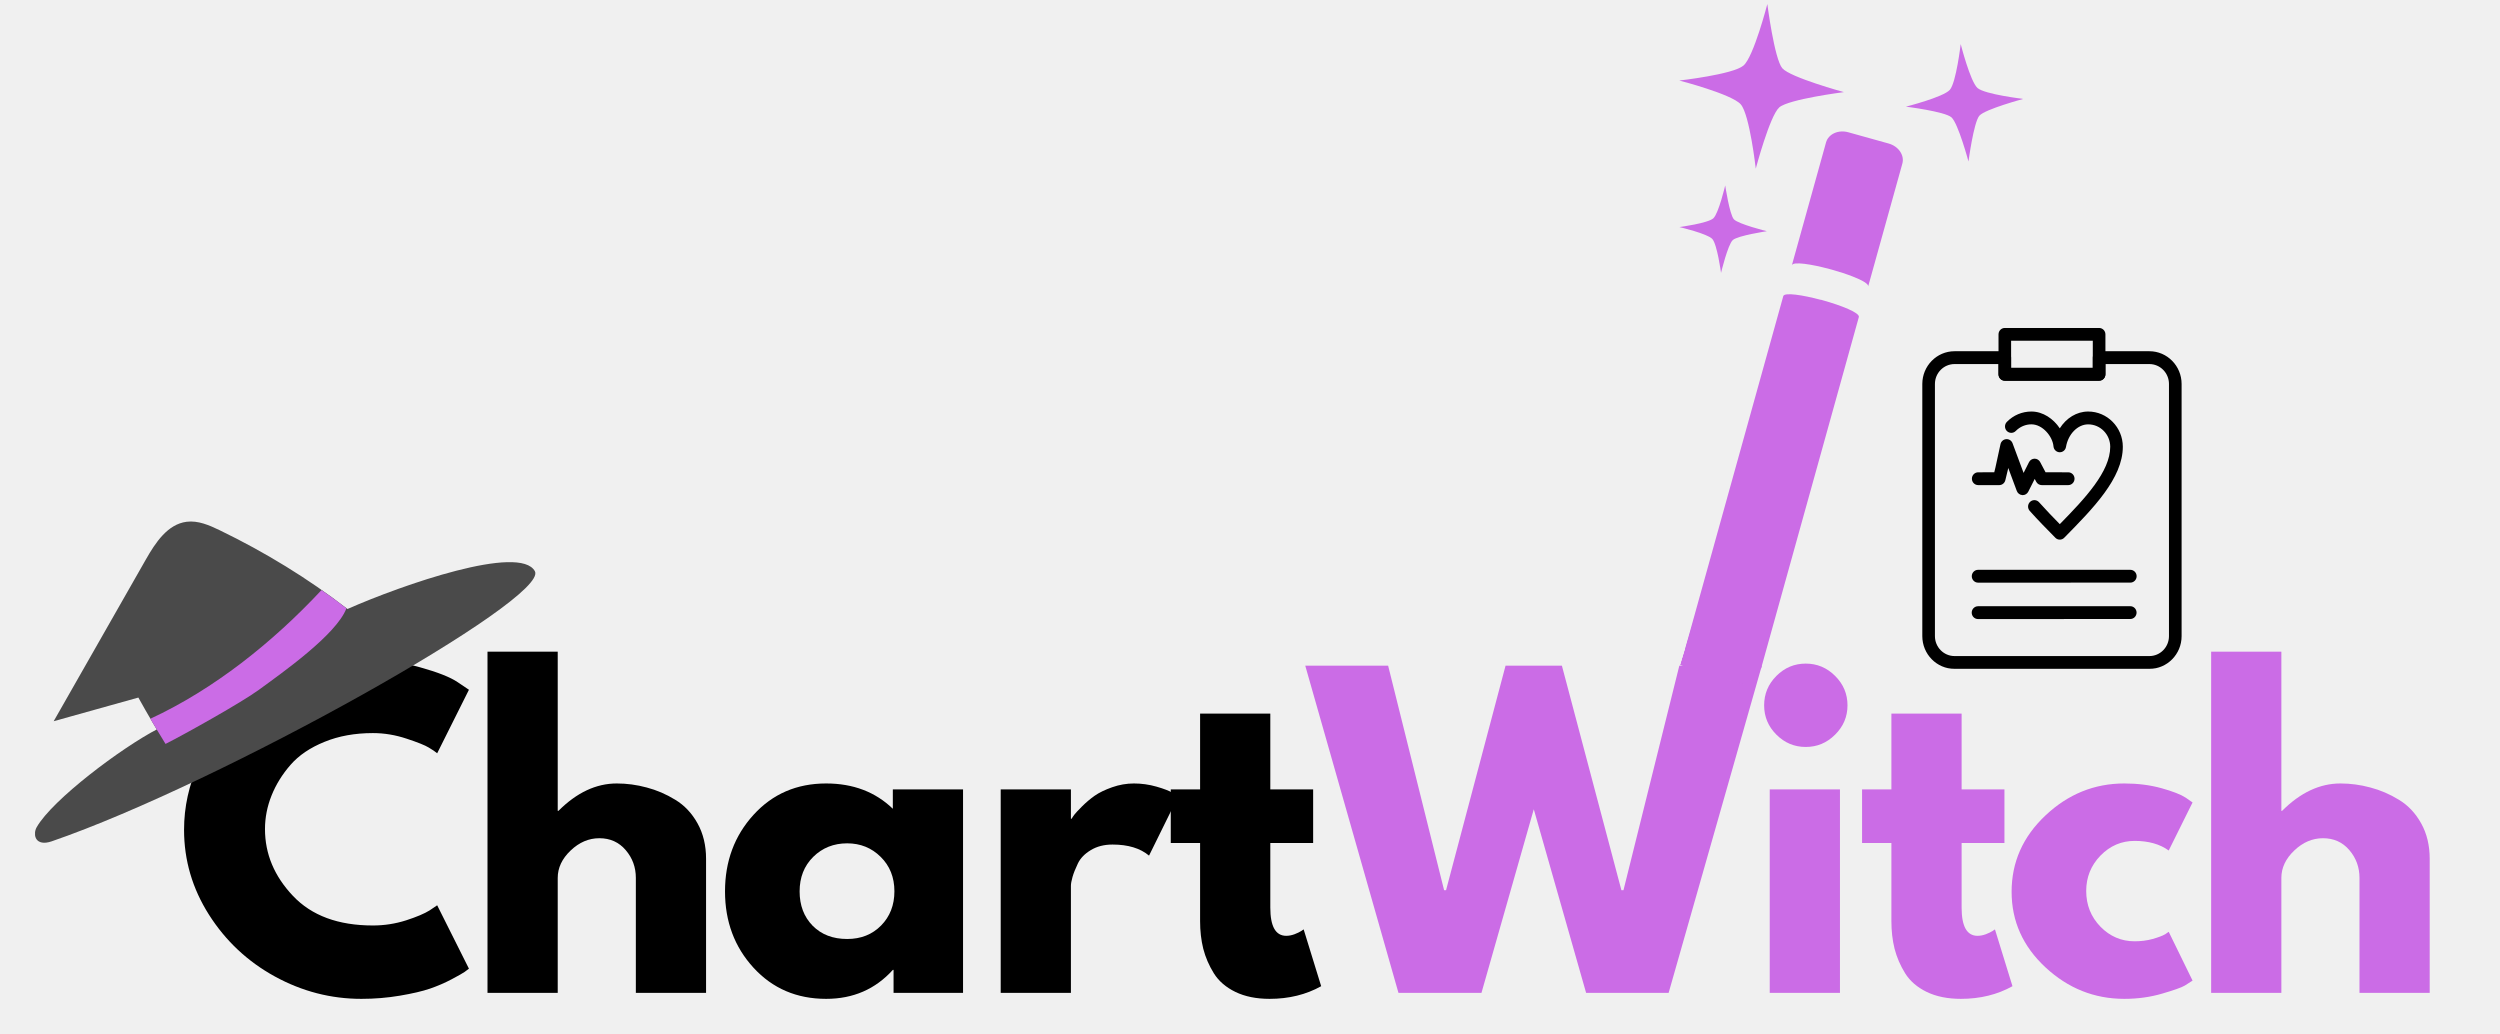
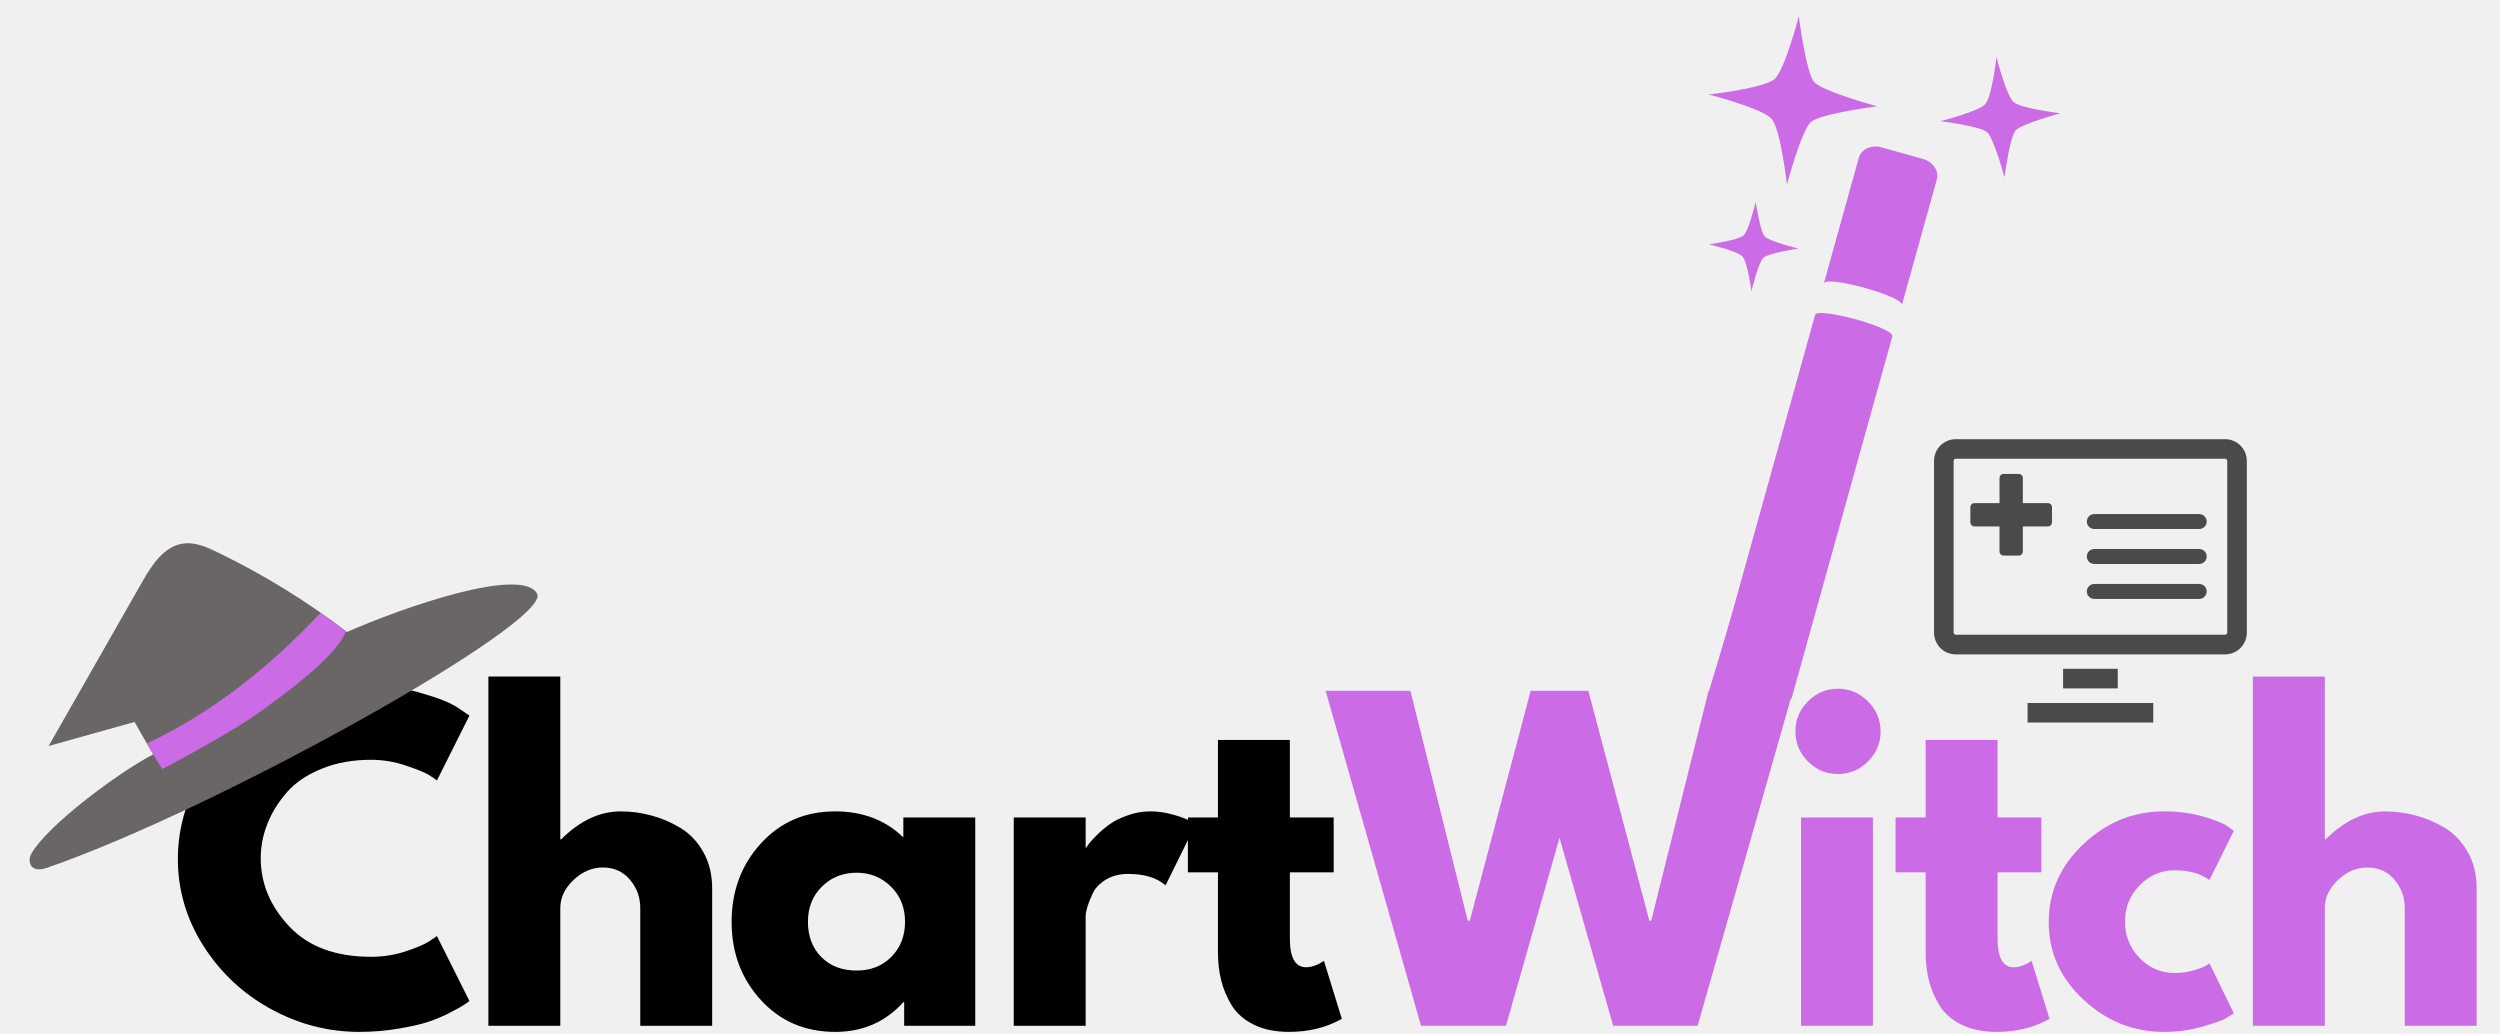
- <svg xmlns="http://www.w3.org/2000/svg" width="428" height="177" viewBox="0 0 428 177" fill="none">
-   <mask id="mask0_1_143" style="mask-type:luminance" maskUnits="userSpaceOnUse" x="306" y="21" width="21" height="29">
-     <path d="M306.656 21.333H326.656V49.333H306.656V21.333Z" fill="white" />
-   </mask>
-   <g mask="url(#mask0_1_143)">
-     <mask id="mask1_1_143" style="mask-type:luminance" maskUnits="userSpaceOnUse" x="244" y="-15" width="134" height="135">
-       <path d="M244.635 33.281L328.745 -14.213L377.286 71.74L293.177 119.24L244.635 33.281Z" fill="white" />
-     </mask>
-     <g mask="url(#mask1_1_143)">
-       <mask id="mask2_1_143" style="mask-type:luminance" maskUnits="userSpaceOnUse" x="244" y="-15" width="134" height="135">
-         <path d="M328.786 -14.239L244.682 33.255L293.219 119.214L377.328 71.719L328.786 -14.239Z" fill="white" />
-       </mask>
-       <g mask="url(#mask2_1_143)">
-         <path d="M313.599 46.161C313.5 46.136 313.401 46.109 313.302 46.083C310.13 45.224 306.964 44.724 306.766 45.417L312.62 24.375C313.021 22.948 314.719 22.172 316.417 22.641L323.328 24.568C325.026 25.037 326.083 26.583 325.682 28.011L319.828 49.047C319.943 48.615 318.823 47.979 317.203 47.344C316.151 46.932 314.885 46.521 313.599 46.161Z" fill="#CB6CE6" />
-       </g>
-     </g>
-   </g>
-   <mask id="mask3_1_143" style="mask-type:luminance" maskUnits="userSpaceOnUse" x="287" y="49" width="32" height="67">
-     <path d="M287.99 49.333H318.656V116H287.99V49.333Z" fill="white" />
-   </mask>
-   <g mask="url(#mask3_1_143)">
-     <mask id="mask4_1_143" style="mask-type:luminance" maskUnits="userSpaceOnUse" x="244" y="-15" width="134" height="135">
-       <path d="M244.635 33.281L328.745 -14.213L377.287 71.74L293.177 119.24L244.635 33.281Z" fill="white" />
-     </mask>
-     <g mask="url(#mask4_1_143)">
-       <mask id="mask5_1_143" style="mask-type:luminance" maskUnits="userSpaceOnUse" x="244" y="-15" width="134" height="135">
-         <path d="M328.787 -14.239L244.682 33.255L293.219 119.214L377.328 71.719L328.787 -14.239Z" fill="white" />
-       </mask>
-       <g mask="url(#mask5_1_143)">
-         <path d="M305.297 50.698C305.49 50.016 308.578 50.495 311.703 51.328L311.708 51.307L312.005 51.391C315.261 52.297 318.422 53.557 318.235 54.276L301.354 114.958C299.188 114.609 297.057 114.115 294.958 113.474L294.953 113.495C294.953 113.495 290.568 111.969 288.521 111L305.297 50.698Z" fill="#CB6CE6" />
-       </g>
-     </g>
-   </g>
-   <mask id="mask6_1_143" style="mask-type:luminance" maskUnits="userSpaceOnUse" x="325" y="6" width="22" height="22">
-     <path d="M325.323 6.667H346.656V28H325.323V6.667Z" fill="white" />
-   </mask>
-   <g mask="url(#mask6_1_143)">
-     <mask id="mask7_1_143" style="mask-type:luminance" maskUnits="userSpaceOnUse" x="244" y="-15" width="134" height="135">
-       <path d="M244.635 33.281L328.745 -14.214L377.286 71.74L293.177 119.24L244.635 33.281Z" fill="white" />
-     </mask>
-     <g mask="url(#mask7_1_143)">
-       <mask id="mask8_1_143" style="mask-type:luminance" maskUnits="userSpaceOnUse" x="244" y="-15" width="134" height="135">
-         <path d="M328.786 -14.24L244.682 33.255L293.219 119.214L377.328 71.719L328.786 -14.24Z" fill="white" />
-       </mask>
-       <g mask="url(#mask8_1_143)">
-         <path d="M326.286 18.26C326.286 18.26 332.719 16.625 333.812 15.38C334.901 14.13 335.672 7.542 335.672 7.542C335.672 7.542 337.307 13.974 338.552 15.068C339.802 16.161 346.396 16.932 346.396 16.932C346.396 16.932 339.844 18.693 338.87 19.807C337.891 20.927 337.005 27.651 337.005 27.651C337.005 27.651 335.24 21.099 334.088 20.088C332.932 19.083 326.286 18.26 326.286 18.26Z" fill="#CB6CE6" />
-       </g>
-     </g>
-   </g>
-   <mask id="mask9_1_143" style="mask-type:luminance" maskUnits="userSpaceOnUse" x="286" y="0" width="30" height="30">
-     <path d="M286.656 0H315.99V29.333H286.656V0Z" fill="white" />
-   </mask>
-   <g mask="url(#mask9_1_143)">
-     <mask id="mask10_1_143" style="mask-type:luminance" maskUnits="userSpaceOnUse" x="244" y="-15" width="134" height="135">
-       <path d="M244.635 33.281L328.745 -14.213L377.286 71.74L293.177 119.24L244.635 33.281Z" fill="white" />
-     </mask>
-     <g mask="url(#mask10_1_143)">
-       <mask id="mask11_1_143" style="mask-type:luminance" maskUnits="userSpaceOnUse" x="244" y="-15" width="134" height="135">
-         <path d="M328.786 -14.239L244.682 33.255L293.219 119.214L377.328 71.719L328.786 -14.239Z" fill="white" />
-       </mask>
-       <g mask="url(#mask11_1_143)">
-         <path d="M304.615 18.38C302.995 19.792 300.588 28.875 300.588 28.875C300.588 28.875 299.547 19.625 298.021 17.87C296.495 16.11 287.49 13.787 287.49 13.787C287.49 13.787 296.734 12.745 298.49 11.219C300.245 9.693 302.568 0.688 302.568 0.688C302.568 0.688 303.776 10.12 305.135 11.688C306.5 13.261 315.672 15.771 315.672 15.771C315.672 15.771 306.24 16.974 304.615 18.38Z" fill="#CB6CE6" />
-       </g>
-     </g>
-   </g>
-   <mask id="mask12_1_143" style="mask-type:luminance" maskUnits="userSpaceOnUse" x="286" y="30" width="17" height="18">
-     <path d="M286.656 30.667H302.656V48H286.656V30.667Z" fill="white" />
-   </mask>
-   <g mask="url(#mask12_1_143)">
-     <mask id="mask13_1_143" style="mask-type:luminance" maskUnits="userSpaceOnUse" x="244" y="-15" width="134" height="135">
-       <path d="M244.635 33.281L328.745 -14.214L377.286 71.74L293.177 119.24L244.635 33.281Z" fill="white" />
-     </mask>
-     <g mask="url(#mask13_1_143)">
-       <mask id="mask14_1_143" style="mask-type:luminance" maskUnits="userSpaceOnUse" x="244" y="-15" width="134" height="135">
-         <path d="M328.786 -14.24L244.682 33.255L293.219 119.214L377.328 71.719L328.786 -14.24Z" fill="white" />
-       </mask>
-       <g mask="url(#mask14_1_143)">
-         <path d="M302.484 39.583C302.484 39.583 297.495 40.333 296.651 41.104C295.807 41.87 294.641 46.714 294.641 46.714C294.641 46.714 293.979 41.823 293.146 40.911C292.318 40 287.516 38.875 287.516 38.875C287.516 38.875 292.401 38.214 293.318 37.38C294.229 36.552 295.354 31.745 295.354 31.745C295.354 31.745 296.104 36.734 296.844 37.547C297.589 38.364 302.484 39.583 302.484 39.583Z" fill="#CB6CE6" />
-       </g>
-     </g>
-   </g>
-   <path d="M346.286 84.766C346.266 84.766 346.245 84.766 346.224 84.76C345.797 84.734 345.427 84.458 345.276 84.052L343.812 80.115L343.729 80.51C343.724 80.521 343.724 80.526 343.719 80.537L343.312 82.219C343.193 82.708 342.76 83.052 342.266 83.052H338.672C338.073 83.052 337.589 82.562 337.589 81.958C337.589 81.349 338.073 80.859 338.667 80.859L341.417 80.854L341.62 80.026L342.484 76.042C342.589 75.568 342.984 75.219 343.464 75.182C343.943 75.146 344.38 75.432 344.552 75.891L346.437 80.964L347.365 79.125C347.547 78.76 347.911 78.531 348.312 78.526C348.318 78.526 348.323 78.526 348.323 78.526C348.724 78.526 349.089 78.75 349.276 79.109L350.198 80.854L354.078 80.859C354.677 80.859 355.161 81.349 355.161 81.958C355.156 82.562 354.677 83.052 354.078 83.052H349.547C349.151 83.052 348.781 82.828 348.594 82.469L348.344 81.99L347.245 84.167C347.062 84.537 346.687 84.766 346.286 84.766Z" fill="black" />
-   <path d="M352.635 92.385C352.359 92.385 352.083 92.281 351.875 92.062C350.479 90.646 348.896 89.042 347.484 87.458C347.083 87.005 347.12 86.312 347.563 85.906C348 85.5 348.682 85.531 349.089 85.984C350.214 87.25 351.464 88.542 352.635 89.734C357.005 85.287 361.271 80.724 361.271 76.484C361.271 74.37 359.578 72.651 357.495 72.651C355.703 72.651 354.073 74.312 353.698 76.516C353.609 77.062 353.135 77.448 352.589 77.427C352.047 77.401 351.604 76.974 351.557 76.427C351.411 74.713 349.693 72.646 347.781 72.646C346.771 72.646 345.818 73.052 345.099 73.781C344.677 74.213 343.995 74.213 343.573 73.787C343.151 73.359 343.151 72.662 343.568 72.234C344.693 71.083 346.188 70.453 347.781 70.453C349.776 70.453 351.552 71.708 352.635 73.328C353.75 71.568 355.531 70.453 357.495 70.453C360.766 70.453 363.427 73.162 363.427 76.484C363.427 81.88 358.328 87.057 353.396 92.062C353.188 92.281 352.911 92.385 352.635 92.385Z" fill="black" />
-   <mask id="mask15_1_143" style="mask-type:luminance" maskUnits="userSpaceOnUse" x="341" y="56" width="21" height="10">
-     <path d="M341.323 56.141H361.323V65.333H341.323V56.141Z" fill="white" />
-   </mask>
-   <g mask="url(#mask15_1_143)">
-     <path d="M359.365 65.177H343.224C342.625 65.177 342.146 64.688 342.146 64.078V57.245C342.146 56.636 342.625 56.146 343.224 56.146H359.365C359.963 56.146 360.448 56.636 360.448 57.245V64.078C360.448 64.688 359.963 65.177 359.365 65.177ZM344.302 62.984H358.286V58.339H344.302V62.984Z" fill="black" />
-   </g>
-   <mask id="mask16_1_143" style="mask-type:luminance" maskUnits="userSpaceOnUse" x="329" y="60" width="45" height="55">
-     <path d="M329.005 60H373.583V114.521H329.005V60Z" fill="white" />
-   </mask>
-   <g mask="url(#mask16_1_143)">
-     <path d="M367.979 114.51H334.615C331.573 114.51 329.099 112 329.099 108.906V65.734C329.099 62.646 331.573 60.13 334.615 60.13H343.224C343.818 60.13 344.302 60.62 344.302 61.229V62.984H358.286V61.229C358.286 60.625 358.771 60.13 359.365 60.13H367.979C371.021 60.13 373.49 62.646 373.49 65.734V108.906C373.49 112 371.021 114.51 367.979 114.51ZM334.615 62.328C332.766 62.328 331.26 63.854 331.26 65.734V108.906C331.26 110.787 332.766 112.318 334.615 112.318H367.979C369.828 112.318 371.328 110.787 371.328 108.906V65.734C371.328 63.854 369.828 62.328 367.979 62.328H360.448V64.078C360.448 64.688 359.964 65.177 359.365 65.177H343.224C342.625 65.177 342.146 64.688 342.146 64.078V62.328H334.615Z" fill="black" />
-   </g>
-   <path d="M338.646 99.75C338.052 99.75 337.568 99.255 337.568 98.651C337.568 98.047 338.052 97.552 338.646 97.552H364.708C365.307 97.552 365.792 98.042 365.792 98.646C365.792 99.255 365.307 99.745 364.708 99.745L338.646 99.75Z" fill="black" />
-   <path d="M338.641 105.984C338.042 105.984 337.557 105.495 337.557 104.885C337.557 104.281 338.042 103.792 338.641 103.786L364.703 103.781C365.297 103.781 365.781 104.271 365.781 104.88C365.781 105.484 365.297 105.974 364.703 105.974L338.641 105.984Z" fill="black" />
-   <path d="M63.844 158.442C65.787 158.442 67.678 158.15 69.511 157.567C71.344 156.973 72.688 156.4 73.553 155.858L74.844 154.983L80.282 165.837C80.1 165.978 79.85 166.165 79.532 166.4C79.209 166.624 78.475 167.04 77.323 167.65C76.167 168.264 74.933 168.796 73.615 169.254C72.308 169.702 70.584 170.098 68.448 170.462C66.323 170.822 64.126 171.004 61.865 171.004C56.657 171.004 51.719 169.728 47.053 167.171C42.396 164.619 38.641 161.098 35.782 156.608C32.933 152.124 31.511 147.275 31.511 142.067C31.511 138.139 32.344 134.358 34.011 130.733C35.688 127.108 37.917 124.004 40.699 121.421C43.49 118.837 46.74 116.785 50.449 115.254C54.167 113.712 57.974 112.942 61.865 112.942C65.49 112.942 68.829 113.374 71.886 114.233C74.938 115.082 77.1 115.936 78.365 116.796L80.282 118.087L74.844 128.962C74.521 128.686 74.042 128.358 73.407 127.983C72.782 127.598 71.516 127.087 69.615 126.462C67.709 125.827 65.787 125.504 63.844 125.504C60.761 125.504 57.995 126.004 55.553 127.004C53.105 127.994 51.167 129.306 49.74 130.942C48.324 132.567 47.24 134.317 46.49 136.192C45.74 138.067 45.365 139.983 45.365 141.942C45.365 146.192 46.959 150.004 50.157 153.379C53.349 156.754 57.912 158.442 63.844 158.442Z" fill="black" />
-   <path d="M83.461 169.983V111.567H95.482V138.817H95.607C98.732 135.692 102.055 134.129 105.586 134.129C107.305 134.129 109.013 134.358 110.711 134.817C112.419 135.264 114.049 135.962 115.607 136.921C117.174 137.869 118.445 139.212 119.419 140.962C120.388 142.702 120.878 144.723 120.878 147.025V169.983H108.857V150.296C108.857 148.478 108.279 146.895 107.128 145.546C105.971 144.186 104.466 143.504 102.607 143.504C100.799 143.504 99.159 144.207 97.69 145.608C96.216 147.014 95.482 148.577 95.482 150.296V169.983H83.461Z" fill="black" />
-   <path d="M128.998 165.671C125.748 162.119 124.123 157.764 124.123 152.608C124.123 147.442 125.748 143.077 128.998 139.504C132.258 135.921 136.404 134.129 141.435 134.129C146.06 134.129 149.862 135.577 152.852 138.462V135.15H164.873V169.983H152.977V166.046H152.852C149.862 169.353 146.06 171.004 141.435 171.004C136.404 171.004 132.258 169.228 128.998 165.671ZM139.227 146.692C137.67 148.233 136.894 150.207 136.894 152.608C136.894 154.999 137.633 156.957 139.123 158.483C140.623 159.999 142.591 160.754 145.039 160.754C147.399 160.754 149.336 159.983 150.852 158.442C152.362 156.9 153.123 154.952 153.123 152.587C153.123 150.202 152.336 148.233 150.769 146.692C149.211 145.15 147.3 144.379 145.039 144.379C142.732 144.379 140.795 145.15 139.227 146.692Z" fill="black" />
-   <path d="M171.32 169.983V135.15H183.341V140.171H183.466C183.559 139.994 183.705 139.77 183.903 139.504C184.111 139.228 184.554 138.749 185.236 138.067C185.914 137.389 186.638 136.775 187.403 136.233C188.179 135.692 189.179 135.207 190.403 134.775C191.622 134.348 192.867 134.129 194.132 134.129C195.434 134.129 196.721 134.311 197.986 134.671C199.263 135.035 200.195 135.395 200.778 135.754L201.736 136.296L196.716 146.483C195.216 145.223 193.132 144.587 190.466 144.587C189.018 144.587 187.778 144.91 186.736 145.546C185.695 146.171 184.955 146.936 184.528 147.837C184.096 148.744 183.789 149.514 183.611 150.15C183.429 150.79 183.341 151.29 183.341 151.65V169.983H171.32Z" fill="black" />
-   <path d="M205.456 135.15V122.171H217.477V135.15H224.81V144.316H217.477V155.379C217.477 158.603 218.383 160.212 220.206 160.212C220.649 160.212 221.123 160.124 221.623 159.941C222.123 159.749 222.508 159.561 222.789 159.379L223.185 159.108L226.185 168.837C223.602 170.28 220.654 171.004 217.352 171.004C215.086 171.004 213.133 170.608 211.498 169.816C209.873 169.025 208.643 167.962 207.81 166.629C206.977 165.285 206.373 163.879 205.998 162.421C205.633 160.952 205.456 159.374 205.456 157.691V144.316H200.435V135.15H205.456Z" fill="black" />
-   <path d="M271.543 169.983L262.584 138.546L253.626 169.983H239.418L223.459 113.962H237.647L247.23 152.4H247.564L257.751 113.962H267.397L277.584 152.4H277.939L287.501 113.962H301.626L285.668 169.983H271.543Z" fill="#CB6CE6" />
-   <path d="M304.125 115.712C305.526 114.311 307.198 113.608 309.146 113.608C311.089 113.608 312.76 114.311 314.167 115.712C315.583 117.119 316.292 118.796 316.292 120.754C316.292 122.702 315.583 124.374 314.167 125.775C312.76 127.181 311.089 127.879 309.146 127.879C307.198 127.879 305.526 127.181 304.125 125.775C302.719 124.374 302.021 122.702 302.021 120.754C302.021 118.796 302.719 117.119 304.125 115.712ZM302.979 135.15V169.983H315V135.15H302.979Z" fill="#CB6CE6" />
-   <path d="M323.807 135.15V122.171H335.828V135.15H343.161V144.316H335.828V155.379C335.828 158.603 336.734 160.212 338.557 160.212C339 160.212 339.474 160.124 339.974 159.941C340.474 159.749 340.859 159.561 341.141 159.379L341.536 159.108L344.536 168.837C341.953 170.28 339.005 171.004 335.703 171.004C333.438 171.004 331.484 170.608 329.849 169.816C328.224 169.025 326.995 167.962 326.161 166.629C325.328 165.285 324.724 163.879 324.349 162.421C323.984 160.952 323.807 159.374 323.807 157.691V144.316H318.786V135.15H323.807Z" fill="#CB6CE6" />
-   <path d="M365.45 143.962C363.184 143.962 361.231 144.806 359.596 146.483C357.971 148.165 357.158 150.181 357.158 152.525C357.158 154.931 357.971 156.973 359.596 158.65C361.231 160.317 363.184 161.15 365.45 161.15C366.533 161.15 367.559 161.02 368.533 160.754C369.502 160.478 370.221 160.207 370.679 159.942L371.283 159.525L375.366 167.879C375.044 168.103 374.601 168.389 374.033 168.733C373.46 169.067 372.169 169.525 370.158 170.108C368.143 170.702 365.981 171.004 363.679 171.004C358.554 171.004 354.054 169.207 350.179 165.608C346.314 162.014 344.387 157.702 344.387 152.671C344.387 147.603 346.314 143.249 350.179 139.608C354.054 135.957 358.554 134.129 363.679 134.129C365.981 134.129 368.106 134.4 370.054 134.942C371.997 135.483 373.377 136.025 374.2 136.567L375.366 137.379L371.283 145.608C369.783 144.514 367.835 143.962 365.45 143.962Z" fill="#CB6CE6" />
-   <path d="M378.548 169.983V111.567H390.569V138.817H390.694C393.819 135.692 397.142 134.129 400.673 134.129C402.392 134.129 404.1 134.358 405.798 134.817C407.506 135.264 409.137 135.962 410.694 136.921C412.262 137.869 413.532 139.212 414.506 140.962C415.475 142.702 415.965 144.723 415.965 147.025V169.983H403.944V150.296C403.944 148.478 403.366 146.895 402.215 145.546C401.059 144.186 399.553 143.504 397.694 143.504C395.887 143.504 394.246 144.207 392.777 145.608C391.303 147.014 390.569 148.577 390.569 150.296V169.983H378.548Z" fill="#CB6CE6" />
-   <mask id="mask17_1_143" style="mask-type:luminance" maskUnits="userSpaceOnUse" x="6" y="89" width="86" height="56">
-     <path d="M6 89H91.99V144.474H6V89Z" fill="white" />
-   </mask>
-   <g mask="url(#mask17_1_143)">
-     <path d="M28.599 127.766C26.891 125.031 25.25 122.245 23.688 119.422C18.891 120.771 14.042 122.125 9.188 123.474C14.453 114.24 19.719 105.005 24.979 95.771C26.604 92.917 28.682 89.75 31.938 89.328C33.906 89.073 35.833 89.917 37.62 90.781C45.37 94.531 52.75 99.042 59.49 104.26C68.88 100.115 89.037 93.104 91.573 97.797C94.109 102.495 37.776 134.083 8.849 144.036C6.099 144.984 5.531 142.938 6.276 141.625C8.953 136.906 20.828 127.995 26.974 124.807" fill="#4A4A4A" />
-   </g>
-   <path d="M59.307 104.156C57.364 102.625 56.688 102.188 55.042 101.021C46.661 110.005 36.604 118.01 25.745 123.047C26.156 123.766 26.906 125.031 28.338 127.359C31.635 125.698 41.391 120.245 44.323 118.094C48.245 115.224 57.589 108.667 59.307 104.156Z" fill="#CB6CE6" />
-   <mask id="mask18_1_143" style="mask-type:luminance" maskUnits="userSpaceOnUse" x="286" y="95" width="14" height="23">
-     <path d="M286.656 95.141H299.99V117.807H286.656V95.141Z" fill="white" />
-   </mask>
-   <g mask="url(#mask18_1_143)">
-     <mask id="mask19_1_143" style="mask-type:luminance" maskUnits="userSpaceOnUse" x="287" y="95" width="18" height="23">
-       <path d="M293.12 95.578L304.297 98.948L298.786 117.24L287.604 113.87L293.12 95.578Z" fill="white" />
-     </mask>
-     <g mask="url(#mask19_1_143)">
-       <mask id="mask20_1_143" style="mask-type:luminance" maskUnits="userSpaceOnUse" x="287" y="95" width="18" height="23">
-         <path d="M293.12 95.578L304.297 98.948L298.786 117.24L287.604 113.87L293.12 95.578Z" fill="white" />
-       </mask>
-       <g mask="url(#mask20_1_143)">
-         <path d="M293.115 95.589L290.292 104.969L287.464 114.349C291.214 115.474 294.964 116.599 298.708 117.719C296.844 110.344 294.979 102.969 293.115 95.589Z" fill="#CB6CE6" />
-       </g>
+ <svg xmlns="http://www.w3.org/2000/svg" width="428" zoomAndPan="magnify" viewBox="0 0 321 132.75" height="177" preserveAspectRatio="xMidYMid meet" version="1.2">
+   <defs>
+     <clipPath id="46498a3ebb">
+       <path d="M 234 18 L 249 18 L 249 40 L 234 40 Z M 234 18 " />
+     </clipPath>
+     <clipPath id="67569f37f4">
+       <path d="M 186.465 27.117 L 250.996 -9.324 L 288.543 57.164 L 224.012 93.605 Z M 186.465 27.117 " />
+     </clipPath>
+     <clipPath id="8b56eae676">
+       <path d="M 251.066 -9.363 L 186.535 27.078 L 224.082 93.566 L 288.613 57.125 Z M 251.066 -9.363 " />
+     </clipPath>
+     <clipPath id="ac1484f938">
+       <path d="M 220 40 L 243 40 L 243 90 L 220 90 Z M 220 40 " />
+     </clipPath>
+     <clipPath id="0991e62436">
+       <path d="M 186.465 27.117 L 250.996 -9.324 L 288.543 57.164 L 224.012 93.605 Z M 186.465 27.117 " />
+     </clipPath>
+     <clipPath id="92c8dc51e7">
+       <path d="M 251.066 -9.363 L 186.535 27.078 L 224.082 93.566 L 288.613 57.125 Z M 251.066 -9.363 " />
+     </clipPath>
+     <clipPath id="4471bf428f">
+       <path d="M 249 7 L 265 7 L 265 23 L 249 23 Z M 249 7 " />
+     </clipPath>
+     <clipPath id="8fe787dfe4">
+       <path d="M 186.465 27.117 L 250.996 -9.324 L 288.543 57.164 L 224.012 93.605 Z M 186.465 27.117 " />
+     </clipPath>
+     <clipPath id="e015640547">
+       <path d="M 251.066 -9.363 L 186.535 27.078 L 224.082 93.566 L 288.613 57.125 Z M 251.066 -9.363 " />
+     </clipPath>
+     <clipPath id="c22f3ba325">
+       <path d="M 219 2 L 242 2 L 242 24 L 219 24 Z M 219 2 " />
+     </clipPath>
+     <clipPath id="acc18dcaf7">
+       <path d="M 186.465 27.117 L 250.996 -9.324 L 288.543 57.164 L 224.012 93.605 Z M 186.465 27.117 " />
+     </clipPath>
+     <clipPath id="9594b8f312">
+       <path d="M 251.066 -9.363 L 186.535 27.078 L 224.082 93.566 L 288.613 57.125 Z M 251.066 -9.363 " />
+     </clipPath>
+     <clipPath id="63055cbc60">
+       <path d="M 219 25 L 231 25 L 231 38 L 219 38 Z M 219 25 " />
+     </clipPath>
+     <clipPath id="b237f28fdf">
+       <path d="M 186.465 27.117 L 250.996 -9.324 L 288.543 57.164 L 224.012 93.605 Z M 186.465 27.117 " />
+     </clipPath>
+     <clipPath id="67a347882a">
+       <path d="M 251.066 -9.363 L 186.535 27.078 L 224.082 93.566 L 288.613 57.125 Z M 251.066 -9.363 " />
+     </clipPath>
+     <clipPath id="9d3a0943e4">
+       <path d="M 22 87 L 61 87 L 61 132.5 L 22 132.5 Z M 22 87 " />
+     </clipPath>
+     <clipPath id="75591868fa">
+       <path d="M 93 104 L 126 104 L 126 132.5 L 93 132.5 Z M 93 104 " />
+     </clipPath>
+     <clipPath id="13c39f1ca2">
+       <path d="M 152 95 L 173 95 L 173 132.5 L 152 132.5 Z M 152 95 " />
+     </clipPath>
+     <clipPath id="f9b4b57302">
+       <path d="M 243 95 L 264 95 L 264 132.5 L 243 132.5 Z M 243 95 " />
+     </clipPath>
+     <clipPath id="e767ac8c2b">
+       <path d="M 263 104 L 287 104 L 287 132.5 L 263 132.5 Z M 263 104 " />
+     </clipPath>
+     <clipPath id="f2981e9a9a">
+       <path d="M 3 69.535 L 70 69.535 L 70 112 L 3 112 Z M 3 69.535 " />
+     </clipPath>
+     <clipPath id="32e10052ac">
+       <path d="M 219 74 L 228 74 L 228 92 L 219 92 Z M 219 74 " />
+     </clipPath>
+     <clipPath id="283a11907c">
+       <path d="M 223.691 74.586 L 232.289 77.176 L 227.969 91.512 L 219.367 88.918 Z M 223.691 74.586 " />
+     </clipPath>
+     <clipPath id="dfb842717f">
+       <path d="M 223.691 74.586 L 232.289 77.176 L 227.969 91.512 L 219.367 88.918 Z M 223.691 74.586 " />
+     </clipPath>
+     <clipPath id="ffecc8603c">
+       <path d="M 248.328 56.383 L 288.75 56.383 L 288.75 93 L 248.328 93 Z M 248.328 56.383 " />
+     </clipPath>
+     <clipPath id="91a0742168">
+       <path d="M 252.996 60.855 L 263.477 60.855 L 263.477 71.336 L 252.996 71.336 Z M 252.996 60.855 " />
+     </clipPath>
+     <clipPath id="fe80298ccf">
+       <path d="M 267.945 70 L 283.668 70 L 283.668 73 L 267.945 73 Z M 267.945 70 " />
+     </clipPath>
+     <clipPath id="b77d11d251">
+       <path d="M 267.945 74 L 283.668 74 L 283.668 77 L 267.945 77 Z M 267.945 74 " />
+     </clipPath>
+     <clipPath id="0cd89a479c">
+       <path d="M 267.945 66.004 L 283.668 66.004 L 283.668 68 L 267.945 68 Z M 267.945 66.004 " />
+     </clipPath>
+   </defs>
+   <g id="398e63ad0c">
+     <g clip-rule="nonzero" clip-path="url(#46498a3ebb)">
+       <g clip-rule="nonzero" clip-path="url(#67569f37f4)">
+         <g clip-rule="nonzero" clip-path="url(#8b56eae676)">
+           <path style=" stroke:none;fill-rule:nonzero;fill:#cb6ce6;fill-opacity:1;" d="M 239.422 36.961 C 239.348 36.941 239.27 36.922 239.195 36.898 C 236.766 36.242 234.332 35.859 234.184 36.391 L 238.672 20.254 C 238.98 19.156 240.281 18.562 241.582 18.922 L 246.883 20.398 C 248.188 20.762 248.996 21.945 248.688 23.039 L 244.199 39.172 C 244.285 38.84 243.43 38.355 242.188 37.867 C 241.379 37.551 240.406 37.234 239.422 36.961 Z M 239.422 36.961 " />
+         </g>
+       </g>
+     </g>
+     <g clip-rule="nonzero" clip-path="url(#ac1484f938)">
+       <g clip-rule="nonzero" clip-path="url(#0991e62436)">
+         <g clip-rule="nonzero" clip-path="url(#92c8dc51e7)">
+           <path style=" stroke:none;fill-rule:nonzero;fill:#cb6ce6;fill-opacity:1;" d="M 233.059 40.438 C 233.203 39.914 235.57 40.281 237.965 40.922 L 237.969 40.906 L 238.199 40.969 C 240.695 41.664 243.117 42.633 242.977 43.184 L 230.031 89.719 C 228.371 89.449 226.734 89.07 225.129 88.578 L 225.125 88.594 C 225.125 88.594 221.762 87.426 220.191 86.684 Z M 233.059 40.438 " />
+         </g>
+       </g>
+     </g>
+     <g clip-rule="nonzero" clip-path="url(#4471bf428f)">
+       <g clip-rule="nonzero" clip-path="url(#8fe787dfe4)">
+         <g clip-rule="nonzero" clip-path="url(#e015640547)">
+           <path style=" stroke:none;fill-rule:nonzero;fill:#cb6ce6;fill-opacity:1;" d="M 249.152 15.562 C 249.152 15.562 254.086 14.312 254.922 13.355 C 255.762 12.398 256.352 7.344 256.352 7.344 C 256.352 7.344 257.602 12.277 258.559 13.113 C 259.516 13.953 264.57 14.543 264.57 14.543 C 264.57 14.543 259.551 15.895 258.801 16.75 C 258.051 17.609 257.371 22.766 257.371 22.766 C 257.371 22.766 256.02 17.742 255.137 16.965 C 254.25 16.195 249.152 15.562 249.152 15.562 Z M 249.152 15.562 " />
+         </g>
+       </g>
+     </g>
+     <g clip-rule="nonzero" clip-path="url(#c22f3ba325)">
+       <g clip-rule="nonzero" clip-path="url(#acc18dcaf7)">
+         <g clip-rule="nonzero" clip-path="url(#9594b8f312)">
+           <path style=" stroke:none;fill-rule:nonzero;fill:#cb6ce6;fill-opacity:1;" d="M 232.535 15.656 C 231.289 16.738 229.445 23.703 229.445 23.703 C 229.445 23.703 228.645 16.609 227.477 15.262 C 226.305 13.914 219.398 12.133 219.398 12.133 C 219.398 12.133 226.488 11.336 227.836 10.164 C 229.18 8.996 230.965 2.086 230.965 2.086 C 230.965 2.086 231.887 9.32 232.934 10.523 C 233.98 11.727 241.012 13.652 241.012 13.652 C 241.012 13.652 233.781 14.574 232.535 15.656 Z M 232.535 15.656 " />
+         </g>
+       </g>
+     </g>
+     <g clip-rule="nonzero" clip-path="url(#63055cbc60)">
+       <g clip-rule="nonzero" clip-path="url(#b237f28fdf)">
+         <g clip-rule="nonzero" clip-path="url(#67a347882a)">
+           <path style=" stroke:none;fill-rule:nonzero;fill:#cb6ce6;fill-opacity:1;" d="M 230.898 31.914 C 230.898 31.914 227.074 32.492 226.426 33.082 C 225.777 33.668 224.887 37.383 224.887 37.383 C 224.887 37.383 224.375 33.633 223.738 32.934 C 223.102 32.234 219.418 31.371 219.418 31.371 C 219.418 31.371 223.168 30.863 223.867 30.227 C 224.57 29.59 225.43 25.906 225.43 25.906 C 225.43 25.906 226.008 29.73 226.574 30.355 C 227.145 30.98 230.898 31.914 230.898 31.914 Z M 230.898 31.914 " />
+         </g>
+       </g>
+     </g>
+     <g clip-rule="nonzero" clip-path="url(#9d3a0943e4)">
+       <g style="fill:#000000;fill-opacity:1;">
+         <g transform="translate(21.63365, 131.7121)">
+           <path style="stroke:none" d="M 26.016 -8.859 C 27.516 -8.859 28.969 -9.082 30.375 -9.531 C 31.781 -9.988 32.812 -10.426 33.469 -10.844 L 34.469 -11.516 L 38.641 -3.188 C 38.492 -3.082 38.301 -2.941 38.062 -2.766 C 37.82 -2.586 37.254 -2.266 36.359 -1.797 C 35.473 -1.328 34.523 -0.914 33.516 -0.562 C 32.516 -0.219 31.195 0.086 29.562 0.359 C 27.926 0.641 26.238 0.781 24.5 0.781 C 20.508 0.781 16.723 -0.195 13.141 -2.156 C 9.555 -4.125 6.672 -6.828 4.484 -10.266 C 2.297 -13.711 1.203 -17.438 1.203 -21.438 C 1.203 -24.457 1.844 -27.359 3.125 -30.141 C 4.414 -32.922 6.129 -35.301 8.266 -37.281 C 10.398 -39.258 12.891 -40.836 15.734 -42.016 C 18.586 -43.203 21.508 -43.797 24.5 -43.797 C 27.281 -43.797 29.844 -43.461 32.188 -42.797 C 34.539 -42.141 36.203 -41.484 37.172 -40.828 L 38.641 -39.828 L 34.469 -31.5 C 34.219 -31.707 33.848 -31.957 33.359 -32.25 C 32.879 -32.539 31.91 -32.93 30.453 -33.422 C 28.992 -33.91 27.516 -34.156 26.016 -34.156 C 23.648 -34.156 21.531 -33.77 19.656 -33 C 17.781 -32.238 16.297 -31.234 15.203 -29.984 C 14.109 -28.734 13.273 -27.383 12.703 -25.938 C 12.129 -24.5 11.844 -23.031 11.844 -21.531 C 11.844 -18.27 13.066 -15.344 15.516 -12.75 C 17.961 -10.156 21.461 -8.859 26.016 -8.859 Z M 26.016 -8.859 " />
+         </g>
+       </g>
+     </g>
+     <g style="fill:#000000;fill-opacity:1;">
+       <g transform="translate(59.58397, 131.7121)">
+         <path style="stroke:none" d="M 3.125 0 L 3.125 -44.844 L 12.359 -44.844 L 12.359 -23.938 L 12.469 -23.938 C 14.863 -26.332 17.414 -27.531 20.125 -27.531 C 21.445 -27.531 22.758 -27.352 24.062 -27 C 25.363 -26.656 26.613 -26.117 27.812 -25.391 C 29.008 -24.66 29.984 -23.625 30.734 -22.281 C 31.484 -20.945 31.859 -19.395 31.859 -17.625 L 31.859 0 L 22.625 0 L 22.625 -15.125 C 22.625 -16.508 22.18 -17.723 21.297 -18.766 C 20.41 -19.805 19.254 -20.328 17.828 -20.328 C 16.441 -20.328 15.18 -19.789 14.047 -18.719 C 12.922 -17.645 12.359 -16.445 12.359 -15.125 L 12.359 0 Z M 3.125 0 " />
+       </g>
+     </g>
+     <g clip-rule="nonzero" clip-path="url(#75591868fa)">
+       <g style="fill:#000000;fill-opacity:1;">
+         <g transform="translate(92.73834, 131.7121)">
+           <path style="stroke:none" d="M 4.953 -3.312 C 2.453 -6.039 1.203 -9.383 1.203 -13.344 C 1.203 -17.312 2.453 -20.664 4.953 -23.406 C 7.453 -26.156 10.633 -27.531 14.5 -27.531 C 18.039 -27.531 20.957 -26.414 23.25 -24.188 L 23.25 -26.75 L 32.484 -26.75 L 32.484 0 L 23.359 0 L 23.359 -3.031 L 23.25 -3.031 C 20.957 -0.488 18.039 0.781 14.5 0.781 C 10.633 0.781 7.453 -0.582 4.953 -3.312 Z M 12.797 -17.875 C 11.598 -16.695 11 -15.188 11 -13.344 C 11 -11.5 11.57 -9.992 12.719 -8.828 C 13.863 -7.672 15.379 -7.094 17.266 -7.094 C 19.066 -7.094 20.551 -7.68 21.719 -8.859 C 22.883 -10.047 23.469 -11.539 23.469 -13.344 C 23.469 -15.188 22.863 -16.695 21.656 -17.875 C 20.457 -19.062 18.992 -19.656 17.266 -19.656 C 15.484 -19.656 13.992 -19.062 12.797 -17.875 Z M 12.797 -17.875 " />
+         </g>
+       </g>
+     </g>
+     <g style="fill:#000000;fill-opacity:1;">
+       <g transform="translate(127.0395, 131.7121)">
+         <path style="stroke:none" d="M 3.125 0 L 3.125 -26.75 L 12.359 -26.75 L 12.359 -22.891 L 12.469 -22.891 C 12.531 -23.023 12.641 -23.195 12.797 -23.406 C 12.953 -23.613 13.289 -23.977 13.812 -24.5 C 14.332 -25.02 14.891 -25.488 15.484 -25.906 C 16.078 -26.332 16.844 -26.707 17.781 -27.031 C 18.719 -27.363 19.672 -27.531 20.641 -27.531 C 21.648 -27.531 22.641 -27.391 23.609 -27.109 C 24.586 -26.836 25.301 -26.562 25.75 -26.281 L 26.484 -25.859 L 22.625 -18.047 C 21.477 -19.016 19.879 -19.5 17.828 -19.5 C 16.711 -19.5 15.754 -19.254 14.953 -18.766 C 14.16 -18.285 13.598 -17.695 13.266 -17 C 12.941 -16.301 12.707 -15.707 12.562 -15.219 C 12.426 -14.738 12.359 -14.359 12.359 -14.078 L 12.359 0 Z M 3.125 0 " />
+       </g>
+     </g>
+     <g clip-rule="nonzero" clip-path="url(#13c39f1ca2)">
+       <g style="fill:#000000;fill-opacity:1;">
+         <g transform="translate(151.6967, 131.7121)">
+           <path style="stroke:none" d="M 4.688 -26.75 L 4.688 -36.703 L 13.922 -36.703 L 13.922 -26.75 L 19.547 -26.75 L 19.547 -19.703 L 13.922 -19.703 L 13.922 -11.203 C 13.922 -8.742 14.613 -7.516 16 -7.516 C 16.352 -7.516 16.719 -7.582 17.094 -7.719 C 17.477 -7.852 17.773 -7.992 17.984 -8.141 L 18.297 -8.344 L 20.594 -0.891 C 18.613 0.223 16.352 0.781 13.812 0.781 C 12.07 0.781 10.578 0.477 9.328 -0.125 C 8.078 -0.738 7.129 -1.555 6.484 -2.578 C 5.848 -3.609 5.391 -4.688 5.109 -5.812 C 4.828 -6.945 4.688 -8.156 4.688 -9.438 L 4.688 -19.703 L 0.828 -19.703 L 0.828 -26.75 Z M 4.688 -26.75 " />
+         </g>
+       </g>
+     </g>
+     <g style="fill:#cb6ce6;fill-opacity:1;">
+       <g transform="translate(170.9898, 131.7121)">
+         <path style="stroke:none" d="M 36.141 0 L 29.25 -24.141 L 22.375 0 L 11.469 0 L -0.781 -43.016 L 10.109 -43.016 L 17.469 -13.5 L 17.734 -13.5 L 25.547 -43.016 L 32.953 -43.016 L 40.781 -13.5 L 41.031 -13.5 L 48.391 -43.016 L 59.234 -43.016 L 46.984 0 Z M 36.141 0 " />
+       </g>
+     </g>
+     <g style="fill:#cb6ce6;fill-opacity:1;">
+       <g transform="translate(228.124, 131.7121)">
+         <path style="stroke:none" d="M 4.016 -41.656 C 5.086 -42.738 6.367 -43.281 7.859 -43.281 C 9.359 -43.281 10.645 -42.738 11.719 -41.656 C 12.801 -40.582 13.344 -39.297 13.344 -37.797 C 13.344 -36.305 12.801 -35.02 11.719 -33.938 C 10.645 -32.863 9.359 -32.328 7.859 -32.328 C 6.367 -32.328 5.086 -32.863 4.016 -33.938 C 2.941 -35.02 2.406 -36.305 2.406 -37.797 C 2.406 -39.297 2.941 -40.582 4.016 -41.656 Z M 3.125 -26.75 L 3.125 0 L 12.359 0 L 12.359 -26.75 Z M 3.125 -26.75 " />
+       </g>
+     </g>
+     <g clip-rule="nonzero" clip-path="url(#f9b4b57302)">
+       <g style="fill:#cb6ce6;fill-opacity:1;">
+         <g transform="translate(242.5637, 131.7121)">
+           <path style="stroke:none" d="M 4.688 -26.75 L 4.688 -36.703 L 13.922 -36.703 L 13.922 -26.75 L 19.547 -26.75 L 19.547 -19.703 L 13.922 -19.703 L 13.922 -11.203 C 13.922 -8.742 14.613 -7.516 16 -7.516 C 16.352 -7.516 16.719 -7.582 17.094 -7.719 C 17.477 -7.852 17.773 -7.992 17.984 -8.141 L 18.297 -8.344 L 20.594 -0.891 C 18.613 0.223 16.352 0.781 13.812 0.781 C 12.07 0.781 10.578 0.477 9.328 -0.125 C 8.078 -0.738 7.129 -1.555 6.484 -2.578 C 5.848 -3.609 5.391 -4.688 5.109 -5.812 C 4.828 -6.945 4.688 -8.156 4.688 -9.438 L 4.688 -19.703 L 0.828 -19.703 L 0.828 -26.75 Z M 4.688 -26.75 " />
+         </g>
+       </g>
+     </g>
+     <g clip-rule="nonzero" clip-path="url(#e767ac8c2b)">
+       <g style="fill:#cb6ce6;fill-opacity:1;">
+         <g transform="translate(261.8515, 131.7121)">
+           <path style="stroke:none" d="M 17.359 -19.969 C 15.617 -19.969 14.125 -19.32 12.875 -18.031 C 11.625 -16.75 11 -15.207 11 -13.406 C 11 -11.562 11.625 -9.992 12.875 -8.703 C 14.125 -7.422 15.617 -6.781 17.359 -6.781 C 18.191 -6.781 18.984 -6.883 19.734 -7.094 C 20.484 -7.301 21.031 -7.508 21.375 -7.719 L 21.844 -8.031 L 24.969 -1.609 C 24.727 -1.441 24.391 -1.227 23.953 -0.969 C 23.523 -0.707 22.535 -0.352 20.984 0.094 C 19.441 0.551 17.781 0.781 16 0.781 C 12.07 0.781 8.625 -0.598 5.656 -3.359 C 2.688 -6.129 1.203 -9.441 1.203 -13.297 C 1.203 -17.191 2.688 -20.535 5.656 -23.328 C 8.625 -26.129 12.07 -27.531 16 -27.531 C 17.781 -27.531 19.414 -27.32 20.906 -26.906 C 22.406 -26.488 23.469 -26.07 24.094 -25.656 L 24.969 -25.031 L 21.844 -18.719 C 20.695 -19.551 19.203 -19.969 17.359 -19.969 Z M 17.359 -19.969 " />
+         </g>
+       </g>
+     </g>
+     <g style="fill:#cb6ce6;fill-opacity:1;">
+       <g transform="translate(286.1437, 131.7121)">
+         <path style="stroke:none" d="M 3.125 0 L 3.125 -44.844 L 12.359 -44.844 L 12.359 -23.938 L 12.469 -23.938 C 14.863 -26.332 17.414 -27.531 20.125 -27.531 C 21.445 -27.531 22.758 -27.352 24.062 -27 C 25.363 -26.656 26.613 -26.117 27.812 -25.391 C 29.008 -24.66 29.984 -23.625 30.734 -22.281 C 31.484 -20.945 31.859 -19.395 31.859 -17.625 L 31.859 0 L 22.625 0 L 22.625 -15.125 C 22.625 -16.508 22.18 -17.723 21.297 -18.766 C 20.41 -19.805 19.254 -20.328 17.828 -20.328 C 16.441 -20.328 15.18 -19.789 14.047 -18.719 C 12.922 -17.645 12.359 -16.445 12.359 -15.125 L 12.359 0 Z M 3.125 0 " />
+       </g>
+     </g>
+     <g clip-rule="nonzero" clip-path="url(#f2981e9a9a)">
+       <path style=" stroke:none;fill-rule:nonzero;fill:#6b6666;fill-opacity:1;" d="M 21.023 99.051 C 19.719 96.969 18.473 94.848 17.285 92.699 C 13.633 93.727 9.938 94.754 6.246 95.785 C 10.254 88.754 14.262 81.723 18.27 74.691 C 19.508 72.52 21.086 70.109 23.566 69.785 C 25.062 69.59 26.531 70.234 27.891 70.895 C 33.789 73.75 39.41 77.184 44.543 81.152 C 51.695 77.996 67.035 72.66 68.969 76.234 C 70.898 79.809 28.008 103.859 5.988 111.441 C 3.891 112.16 3.461 110.602 4.027 109.605 C 6.066 106.008 15.105 99.227 19.785 96.797 " />
+     </g>
+     <path style=" stroke:none;fill-rule:nonzero;fill:#cb6ce6;fill-opacity:1;" d="M 44.406 81.074 C 42.926 79.91 42.406 79.578 41.156 78.691 C 34.773 85.527 27.117 91.625 18.852 95.457 C 19.16 96.004 19.73 96.973 20.824 98.742 C 23.336 97.477 30.762 93.324 32.996 91.688 C 35.98 89.5 43.098 84.508 44.402 81.074 Z M 44.406 81.074 " />
+     <g clip-rule="nonzero" clip-path="url(#32e10052ac)">
+       <g clip-rule="nonzero" clip-path="url(#283a11907c)">
+         <g clip-rule="nonzero" clip-path="url(#dfb842717f)">
+           <path style=" stroke:none;fill-rule:nonzero;fill:#cb6ce6;fill-opacity:1;" d="M 223.688 74.594 L 221.531 81.754 L 219.375 88.91 C 222.234 89.77 225.094 90.625 227.957 91.484 C 226.531 85.855 225.109 80.223 223.688 74.594 " />
+         </g>
+       </g>
+     </g>
+     <g clip-rule="nonzero" clip-path="url(#ffecc8603c)">
+       <path style=" stroke:none;fill-rule:evenodd;fill:#4a4a4a;fill-opacity:1;" d="M 285.711 58.902 L 251.109 58.902 C 251.035 58.902 250.965 58.938 250.922 58.988 C 250.871 59.039 250.848 59.105 250.848 59.176 L 250.848 81.223 C 250.848 81.301 250.879 81.367 250.922 81.41 C 250.973 81.461 251.043 81.496 251.109 81.496 L 285.703 81.496 C 285.777 81.496 285.848 81.461 285.891 81.41 C 285.941 81.359 285.977 81.289 285.977 81.223 L 285.977 59.176 C 285.977 59.098 285.941 59.031 285.891 58.988 C 285.855 58.938 285.785 58.902 285.711 58.902 Z M 264.902 85.875 L 271.918 85.875 L 271.918 88.387 L 264.902 88.387 Z M 260.34 90.266 L 276.48 90.266 L 276.48 92.773 L 260.34 92.773 Z M 251.109 56.391 L 285.703 56.391 C 286.469 56.391 287.172 56.707 287.676 57.211 C 288.18 57.715 288.492 58.414 288.492 59.184 L 288.492 81.23 C 288.492 82 288.18 82.699 287.676 83.203 C 287.172 83.707 286.469 84.023 285.703 84.023 L 251.109 84.023 C 250.344 84.023 249.641 83.707 249.137 83.203 C 248.645 82.691 248.328 81.992 248.328 81.223 L 248.328 59.176 C 248.328 58.406 248.645 57.707 249.148 57.203 C 249.652 56.707 250.352 56.391 251.109 56.391 Z M 251.109 56.391 " />
+     </g>
+     <g clip-rule="nonzero" clip-path="url(#91a0742168)">
+       <path style=" stroke:none;fill-rule:nonzero;fill:#4a4a4a;fill-opacity:1;" d="M 263.477 65.117 L 263.477 67.074 C 263.477 67.363 263.246 67.594 262.961 67.594 L 259.734 67.594 L 259.734 70.82 C 259.734 71.105 259.504 71.336 259.215 71.336 L 257.258 71.336 C 256.973 71.336 256.738 71.105 256.738 70.82 L 256.738 67.594 L 253.516 67.594 C 253.23 67.594 252.996 67.363 252.996 67.074 L 252.996 65.117 C 252.996 64.832 253.23 64.602 253.516 64.602 L 256.738 64.602 L 256.738 61.375 C 256.738 61.09 256.973 60.855 257.258 60.855 L 259.215 60.855 C 259.504 60.855 259.734 61.09 259.734 61.375 L 259.734 64.602 L 262.961 64.602 C 263.246 64.602 263.477 64.832 263.477 65.117 " />
+     </g>
+     <g clip-rule="nonzero" clip-path="url(#fe80298ccf)">
+       <path style=" stroke:none;fill-rule:nonzero;fill:#4a4a4a;fill-opacity:1;" d="M 282.375 70.492 L 268.91 70.492 C 268.379 70.492 267.949 70.922 267.949 71.453 C 267.949 71.984 268.379 72.414 268.91 72.414 L 282.375 72.414 C 282.906 72.414 283.34 71.984 283.34 71.453 C 283.34 70.922 282.906 70.492 282.375 70.492 Z M 282.375 70.492 " />
+     </g>
+     <g clip-rule="nonzero" clip-path="url(#b77d11d251)">
+       <path style=" stroke:none;fill-rule:nonzero;fill:#4a4a4a;fill-opacity:1;" d="M 282.375 74.98 L 268.91 74.98 C 268.379 74.98 267.949 75.41 267.949 75.941 C 267.949 76.473 268.379 76.902 268.91 76.902 L 282.375 76.902 C 282.906 76.902 283.34 76.473 283.34 75.941 C 283.34 75.41 282.906 74.98 282.375 74.98 Z M 282.375 74.98 " />
+     </g>
+     <g clip-rule="nonzero" clip-path="url(#0cd89a479c)">
+       <path style=" stroke:none;fill-rule:nonzero;fill:#4a4a4a;fill-opacity:1;" d="M 268.91 67.926 L 282.375 67.926 C 282.906 67.926 283.34 67.496 283.34 66.965 C 283.34 66.434 282.906 66.004 282.375 66.004 L 268.91 66.004 C 268.379 66.004 267.949 66.434 267.949 66.965 C 267.949 67.496 268.379 67.926 268.91 67.926 Z M 268.91 67.926 " />
    </g>
  </g>
</svg>
